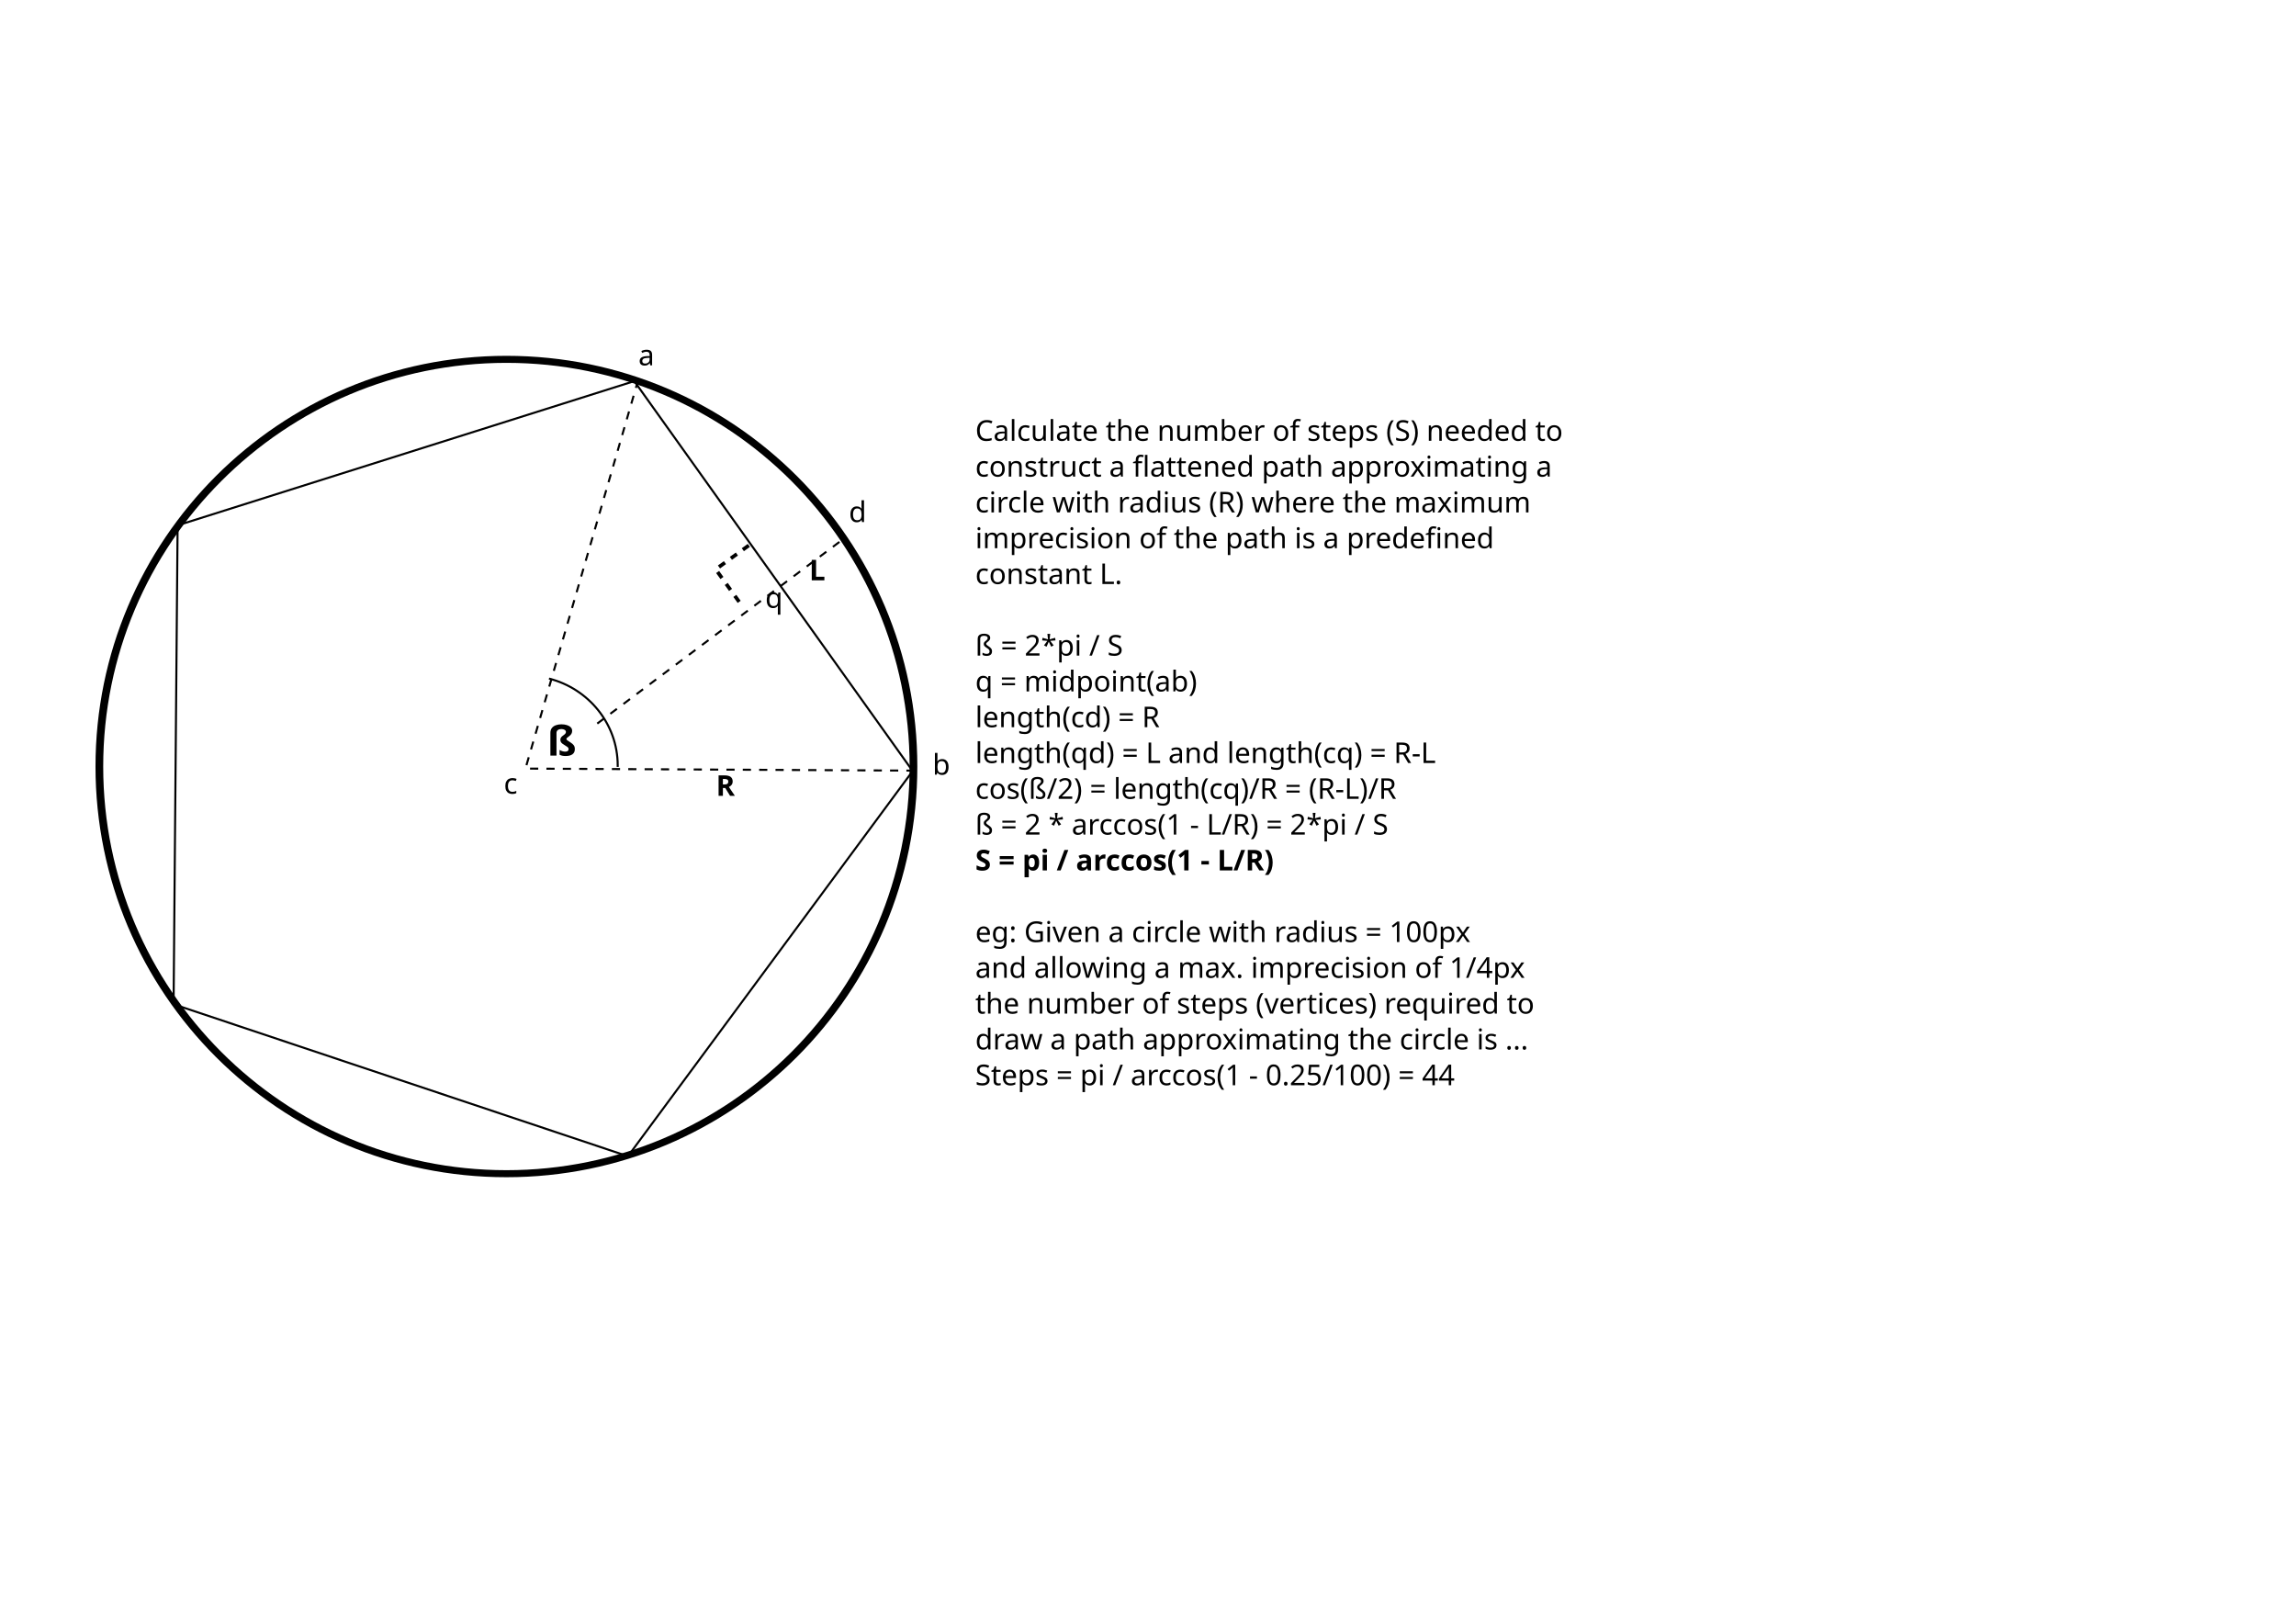
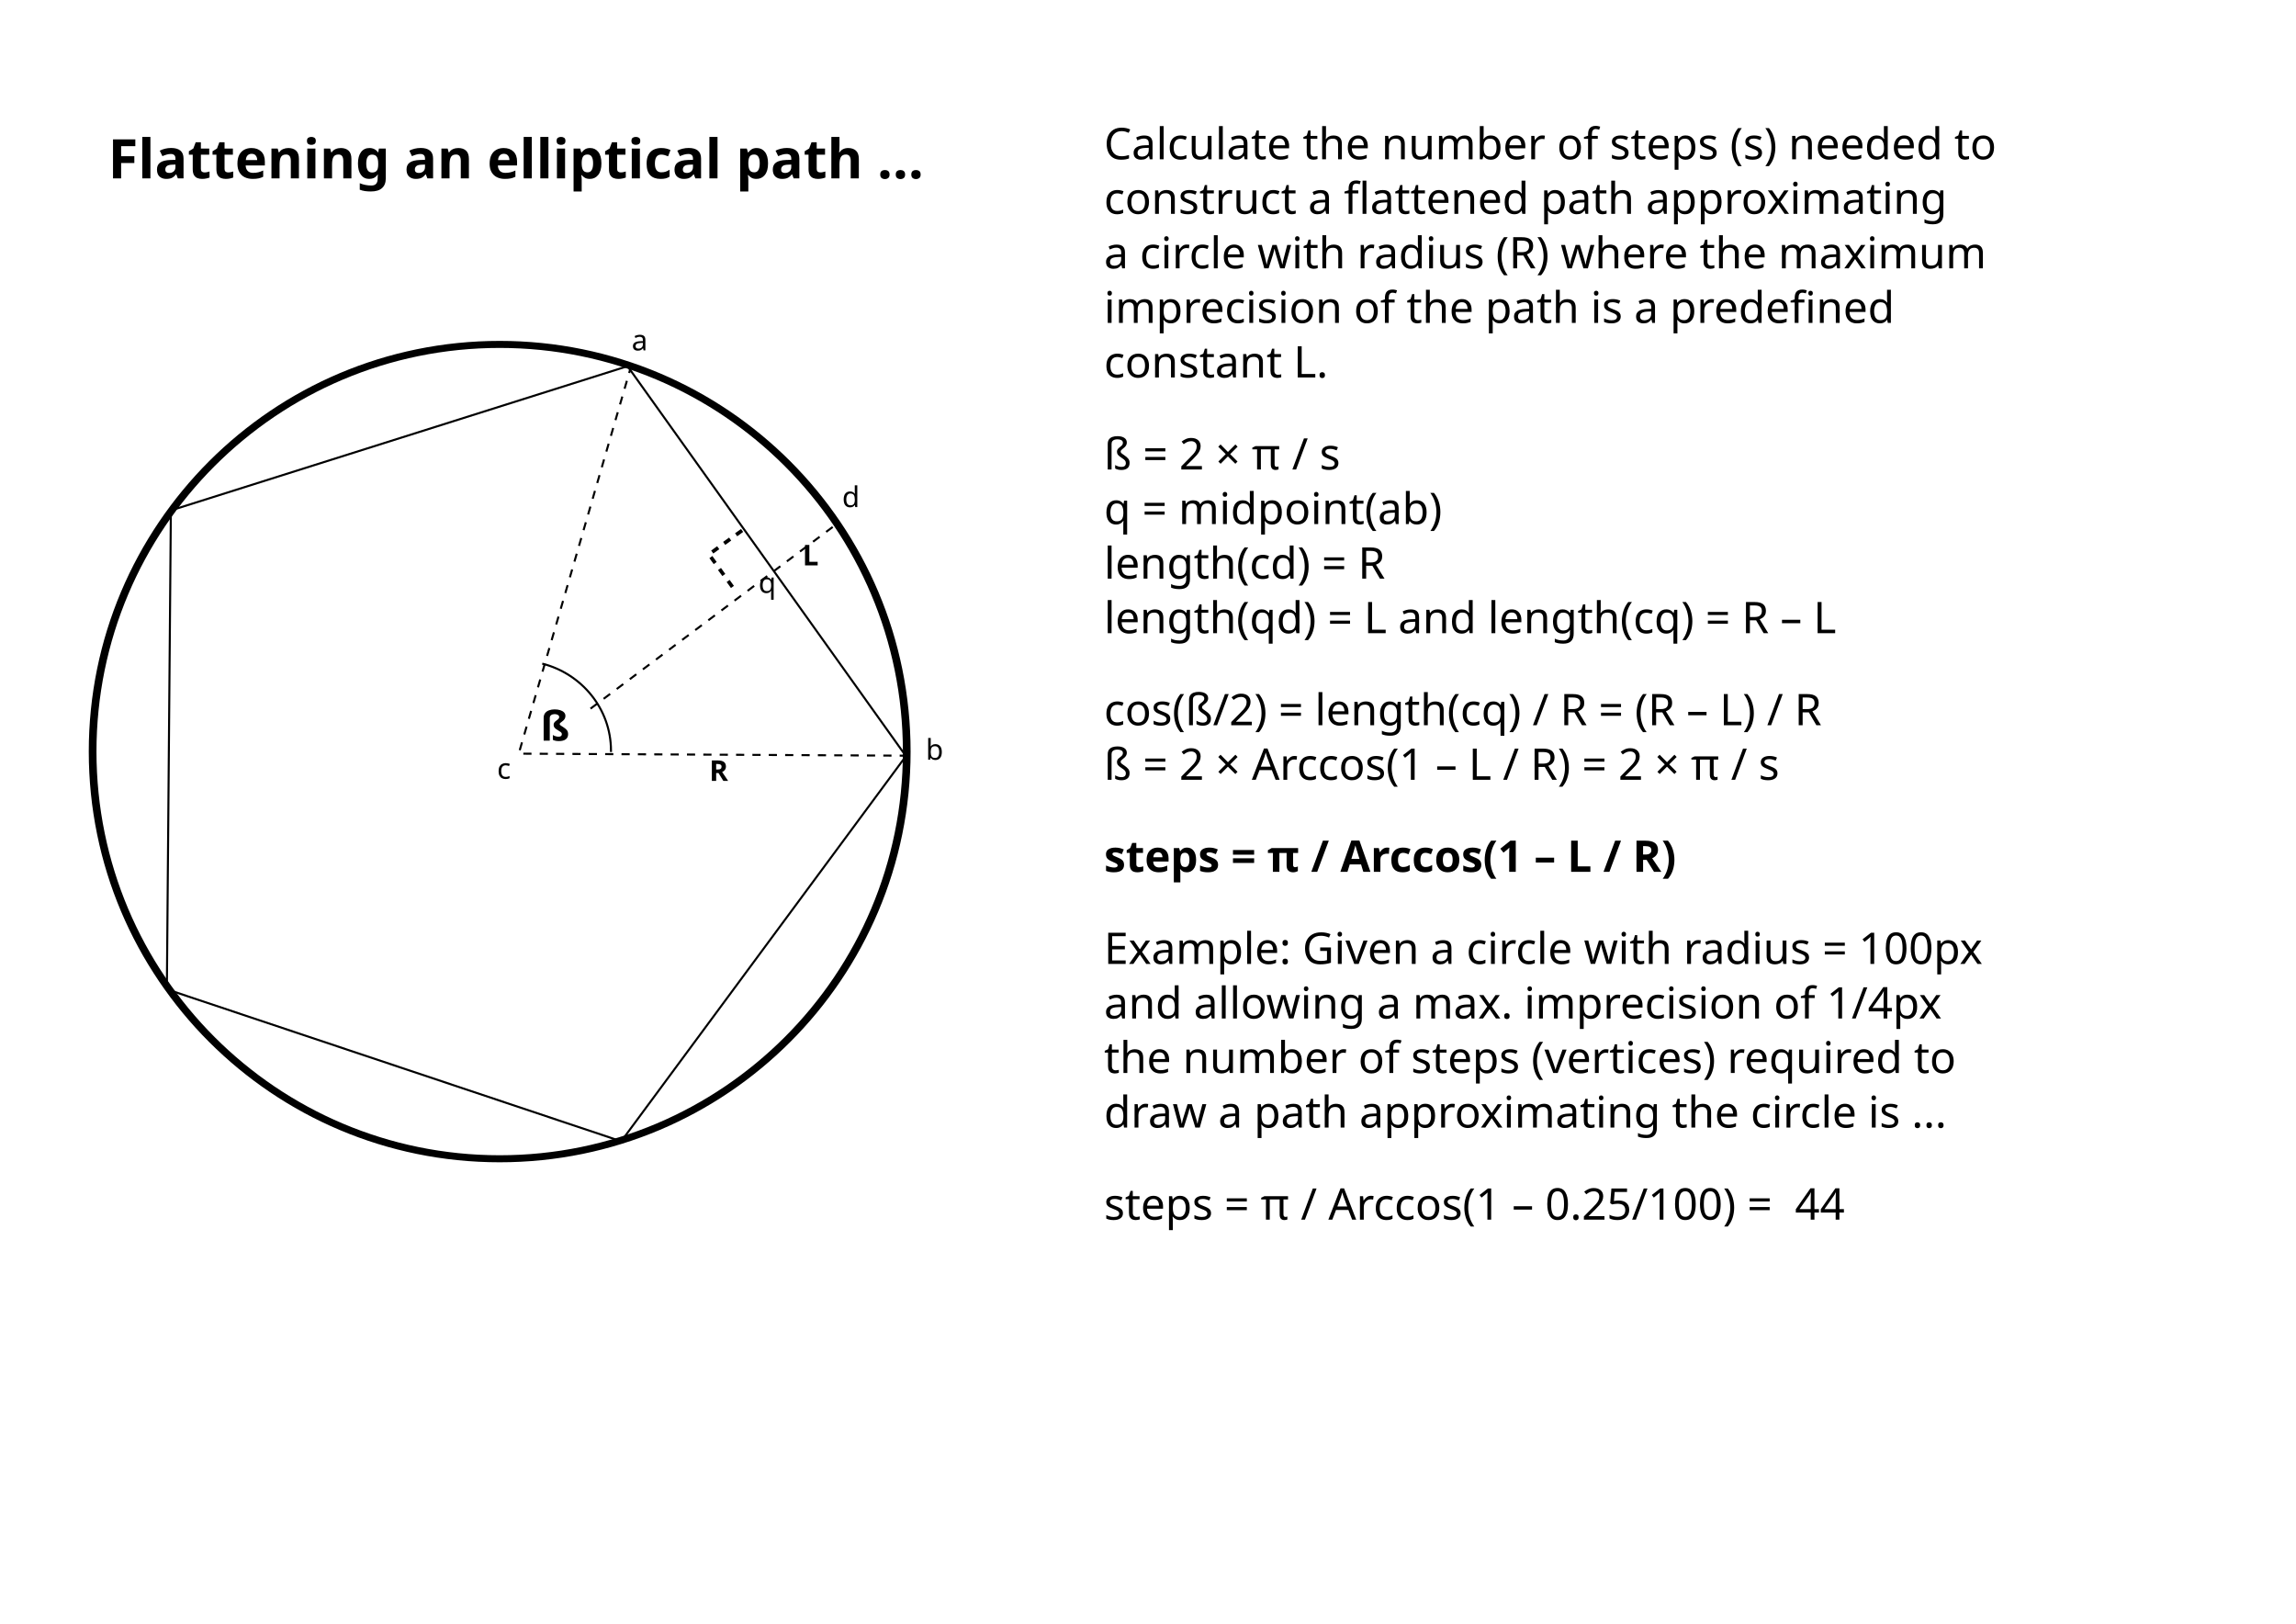
<svg xmlns="http://www.w3.org/2000/svg" version="1.1" viewBox="0 0 1122.52 793.701" id="svg96" width="297mm" height="210mm">
  <defs id="defs100" />
-   <g id="g12" style="fill:none;stroke:#000000" transform="translate(322,123.7008)">
-     <path style="color:#000000;stroke-width:3.509" d="m 513.5,810.4 a 185.3,203.1 0 1 1 -370.6,0 185.3,203.1 0 1 1 370.6,0 z" transform="matrix(1.074,0,0,0.98,-426.9,-543.2)" id="path2" />
-     <g id="g10">
-       <path transform="translate(-295,-530.9)" d="M 280,972.4 57.87,898.1 59.83,664 283.1,593.5 419.2,784.1 Z" id="path4" />
-       <path style="color:#000000;stroke-dasharray:4, 4" d="M -30,230 90,140" id="path6" />
-       <path style="color:#000000;stroke-dasharray:4, 4" d="M -10,62.08 -65.1,252 l 190.8,1" id="path8" />
+   <flowRoot xml:space="preserve" id="flowRoot4556" style="font-style:normal;font-variant:normal;font-weight:normal;font-stretch:normal;font-size:14.667px;line-height:1.25;font-family:sans-serif;-inkscape-font-specification:sans-serif;letter-spacing:0px;word-spacing:0px;fill:#000000;fill-opacity:1;stroke:none">
+     <flowRegion id="flowRegion4558">
+       <rect id="rect4560" width="371.231" height="426.961" x="489.432" y="128.541" />
+     </flowRegion>
+     <flowPara id="flowPara4602" style="font-style:normal;font-variant:normal;font-weight:normal;font-stretch:normal;font-size:13.333px;font-family:sans-serif;-inkscape-font-specification:'sans-serif, Normal';font-variant-ligatures:normal;font-variant-caps:normal;font-variant-numeric:normal;font-feature-settings:normal;text-align:start;writing-mode:lr-tb;text-anchor:start" />
+   </flowRoot>
+   <flowRoot xml:space="preserve" id="flowRoot4794" style="font-style:normal;font-variant:normal;font-weight:normal;font-stretch:normal;font-size:14.667px;line-height:1.25;font-family:sans-serif;-inkscape-font-specification:sans-serif;letter-spacing:0px;word-spacing:0px;fill:#000000;fill-opacity:1;stroke:none" transform="translate(14,72)">
+     <flowRegion id="flowRegion4796">
+       <rect id="rect4798" width="362.242" height="493.926" x="462.915" y="97.98" />
+     </flowRegion>
+     <flowPara id="flowPara4840" style="font-style:normal;font-variant:normal;font-weight:normal;font-stretch:normal;font-size:14.667px;font-family:Tahoma;-inkscape-font-specification:'Tahoma, Normal';font-variant-ligatures:normal;font-variant-caps:normal;font-variant-numeric:normal;font-feature-settings:normal;text-align:start;writing-mode:lr-tb;text-anchor:start" />
+   </flowRoot>
+   <flowRoot xml:space="preserve" id="flowRoot5001" style="fill:black;fill-opacity:1;stroke:none;font-family:sans-serif;font-style:normal;font-weight:normal;font-size:14.667px;line-height:1.25;letter-spacing:0px;word-spacing:0px;-inkscape-font-specification:sans-serif;font-stretch:normal;font-variant:normal">
+     <flowRegion id="flowRegion5003">
+       <rect id="rect5005" width="290.333" height="449.432" x="475.05" y="160.9" />
+     </flowRegion>
+     <flowPara id="flowPara5007" />
+   </flowRoot>
+   <flowRoot xml:space="preserve" id="flowRoot5105" style="fill:black;fill-opacity:1;stroke:none;font-family:sans-serif;font-style:normal;font-weight:normal;font-size:14.667px;line-height:1.25;letter-spacing:0px;word-spacing:0px;-inkscape-font-specification:sans-serif;font-stretch:normal;font-variant:normal">
+     <flowRegion id="flowRegion5107">
+       <rect id="rect5109" width="564.467" height="828.838" x="600.193" y="14.879" />
+     </flowRegion>
+     <flowPara id="flowPara5111" />
+   </flowRoot>
+   <g transform="translate(-3.29161,-7.30034)" id="g5170">
+     <g id="g5140">
+       <g id="g12" style="fill:none;stroke:#000000" transform="translate(322,123.7008)">
+         <path style="color:#000000;stroke-width:3.509" d="m 513.5,810.4 a 185.3,203.1 0 1 1 -370.6,0 185.3,203.1 0 1 1 370.6,0 z" transform="matrix(1.074,0,0,0.98,-426.9,-543.2)" id="path2" />
+         <g id="g10">
+           <path transform="translate(-295,-530.9)" d="M 280,972.4 57.87,898.1 59.83,664 283.1,593.5 419.2,784.1 Z" id="path4" />
+           <path style="color:#000000;stroke-dasharray:4, 4" d="M -30,230 90,140" id="path6" />
+           <path style="color:#000000;stroke-dasharray:4, 4" d="M -10,62.08 -65.1,252 l 190.8,1" id="path8" />
+         </g>
+       </g>
+       <g font-size="14px" id="g34" style="font-size:14px;font-family:Tahoma;fill:#000000" transform="translate(322,123.7008)">
+         <text style="color:#000000;line-height:125%;text-indent:0;letter-spacing:0px;word-spacing:0px;text-transform:none" xml:space="preserve" line-height="125%" y="264.274" x="-75.704" id="text16">
+           <tspan x="-75.704" y="264.274" id="tspan14">c</tspan>
+         </text>
+         <text style="color:#000000;line-height:125%;text-indent:0;letter-spacing:0px;word-spacing:0px;text-transform:none" xml:space="preserve" line-height="125%" y="54.874" x="-9.904" id="text20">
+           <tspan x="-9.904" y="54.874" id="tspan18">a</tspan>
+         </text>
+         <text style="color:#000000;line-height:125%;text-indent:0;letter-spacing:0px;word-spacing:0px;text-transform:none" xml:space="preserve" line-height="125%" y="254.974" x="133.904" id="text24">
+           <tspan x="133.904" y="254.974" id="tspan22">b</tspan>
+         </text>
+         <text style="color:#000000;line-height:125%;text-indent:0;letter-spacing:0px;word-spacing:0px;text-transform:none" xml:space="preserve" line-height="125%" y="131.474" x="93.004" id="text28">
+           <tspan x="93.004" y="131.474" id="tspan26">d</tspan>
+         </text>
+         <text style="color:#000000;line-height:125%;text-indent:0;letter-spacing:0px;word-spacing:0px;text-transform:none" xml:space="preserve" line-height="125%" y="173.415" x="52.104" id="text32">
+           <tspan x="52.104" y="173.415" id="tspan30">q</tspan>
+         </text>
+       </g>
+       <g id="g44" transform="translate(322,123.7008)">
+         <path style="color:#000000;fill:none;stroke:#000000" d="m -20,251.2 v -0.7 c 0,-20.4 -14.3,-37.6 -33.6,-42.5" id="path36" />
+         <text style="color:#000000;font-size:20px;line-height:125%;font-family:Tahoma;text-indent:0;letter-spacing:0px;word-spacing:0px;text-transform:none;fill:#000000" xml:space="preserve" font-size="20px" line-height="125%" y="245.657" x="-54.476" id="text40">
+           <tspan y="245.657" x="-54.476" font-weight="bold" id="tspan38" style="font-weight:bold">ß</tspan>
+         </text>
+         <path style="color:#000000;fill:none;stroke:#000000;stroke-width:1.8;stroke-dasharray:3.6, 3.6" d="m 44.1,142.9 -16.2,11.7 11.7,16.2" id="path42" />
+       </g>
+       <g font-size="14px" id="g94" style="font-size:14px;font-family:Tahoma;fill:#000000" transform="translate(322,123.7008)">
+         <text style="color:#000000;line-height:125%;text-indent:0;letter-spacing:0px;word-spacing:0px;text-transform:none" xml:space="preserve" line-height="125%" y="159.974" x="73.604" id="text88">
+           <tspan y="159.974" x="73.604" font-weight="bold" id="tspan86" style="font-weight:bold">L</tspan>
+         </text>
+         <text style="color:#000000;line-height:125%;text-indent:0;letter-spacing:0px;word-spacing:0px;text-transform:none" xml:space="preserve" line-height="125%" y="265.325" x="28.052" id="text92">
+           <tspan y="265.325" x="28.052" font-weight="bold" id="tspan90" style="font-weight:bold">R</tspan>
+         </text>
+       </g>
    </g>
  </g>
-   <g font-size="14px" id="g34" style="font-size:14px;font-family:Tahoma;fill:#000000" transform="translate(322,123.7008)">
-     <text style="color:#000000;line-height:125%;text-indent:0;letter-spacing:0px;word-spacing:0px;text-transform:none" xml:space="preserve" line-height="125%" y="264.274" x="-75.704" id="text16">
-       <tspan x="-75.704" y="264.274" id="tspan14">c</tspan>
-     </text>
-     <text style="color:#000000;line-height:125%;text-indent:0;letter-spacing:0px;word-spacing:0px;text-transform:none" xml:space="preserve" line-height="125%" y="54.874" x="-9.904" id="text20">
-       <tspan x="-9.904" y="54.874" id="tspan18">a</tspan>
-     </text>
-     <text style="color:#000000;line-height:125%;text-indent:0;letter-spacing:0px;word-spacing:0px;text-transform:none" xml:space="preserve" line-height="125%" y="254.974" x="133.904" id="text24">
-       <tspan x="133.904" y="254.974" id="tspan22">b</tspan>
-     </text>
-     <text style="color:#000000;line-height:125%;text-indent:0;letter-spacing:0px;word-spacing:0px;text-transform:none" xml:space="preserve" line-height="125%" y="131.474" x="93.004" id="text28">
-       <tspan x="93.004" y="131.474" id="tspan26">d</tspan>
-     </text>
-     <text style="color:#000000;line-height:125%;text-indent:0;letter-spacing:0px;word-spacing:0px;text-transform:none" xml:space="preserve" line-height="125%" y="173.415" x="52.104" id="text32">
-       <tspan x="52.104" y="173.415" id="tspan30">q</tspan>
-     </text>
-   </g>
-   <g id="g44" transform="translate(322,123.7008)">
-     <path style="color:#000000;fill:none;stroke:#000000" d="m -20,251.2 v -0.7 c 0,-20.4 -14.3,-37.6 -33.6,-42.5" id="path36" />
-     <text style="color:#000000;font-size:20px;line-height:125%;font-family:Tahoma;text-indent:0;letter-spacing:0px;word-spacing:0px;text-transform:none;fill:#000000" xml:space="preserve" font-size="20px" line-height="125%" y="245.657" x="-54.476" id="text40">
-       <tspan y="245.657" x="-54.476" font-weight="bold" id="tspan38" style="font-weight:bold">ß</tspan>
-     </text>
-     <path style="color:#000000;fill:none;stroke:#000000;stroke-width:1.8;stroke-dasharray:3.6, 3.6" d="m 44.1,142.9 -16.2,11.7 11.7,16.2" id="path42" />
-   </g>
-   <g font-size="14px" id="g94" style="font-size:14px;font-family:Tahoma;fill:#000000" transform="translate(322,123.7008)">
-     <text style="color:#000000;line-height:125%;text-indent:0;letter-spacing:0px;word-spacing:0px;text-transform:none" xml:space="preserve" line-height="125%" y="91.774" x="154.804" id="text84">
-       <tspan x="154.804" y="91.774" id="tspan46">Calculate the number of steps (S) needed to </tspan>
-       <tspan x="154.804" y="109.274" id="tspan48">construct a flattened path approximating a</tspan>
-       <tspan x="154.804" y="126.774" id="tspan50">circle with radius (R) where the maximum </tspan>
-       <tspan x="154.804" y="144.274" id="tspan52">imprecision of the path is a predefined </tspan>
-       <tspan x="154.804" y="161.774" id="tspan54">constant L.</tspan>
-       <tspan x="154.804" y="179.274" id="tspan56" />
-       <tspan x="154.804" y="196.774" id="tspan58">ß = 2*pi / S</tspan>
-       <tspan x="154.804" y="214.274" id="tspan60">q = midpoint(ab)</tspan>
-       <tspan x="154.804" y="231.774" id="tspan62">length(cd) = R </tspan>
-       <tspan x="154.804" y="249.274" id="tspan64">length(qd) = L and length(cq) = R-L</tspan>
-       <tspan x="154.804" y="266.774" id="tspan66">cos(ß/2) = length(cq)/R = (R-L)/R</tspan>
-       <tspan x="154.804" y="284.274" id="tspan68">ß = 2 * arccos(1 - L/R) = 2*pi / S</tspan>
-       <tspan y="301.774" x="154.804" font-weight="bold" id="tspan70" style="font-weight:bold">S = pi / arccos(1 - L/R)</tspan>
-       <tspan x="154.804" y="319.274" id="tspan72" />
-       <tspan x="154.804" y="336.774" id="tspan74">eg: Given a circle with radius = 100px </tspan>
-       <tspan x="154.804" y="354.274" id="tspan76">and allowing a max. imprecision of 1/4px</tspan>
-       <tspan x="154.804" y="371.774" id="tspan78">the number of steps (vertices) required to </tspan>
-       <tspan x="154.804" y="389.274" id="tspan80">draw a path approximating the circle is ...</tspan>
-       <tspan x="154.804" y="406.774" id="tspan82">Steps = pi / arccos(1 - 0.25/100) = 44</tspan>
-     </text>
-     <text style="color:#000000;line-height:125%;text-indent:0;letter-spacing:0px;word-spacing:0px;text-transform:none" xml:space="preserve" line-height="125%" y="159.974" x="73.604" id="text88">
-       <tspan y="159.974" x="73.604" font-weight="bold" id="tspan86" style="font-weight:bold">L</tspan>
-     </text>
-     <text style="color:#000000;line-height:125%;text-indent:0;letter-spacing:0px;word-spacing:0px;text-transform:none" xml:space="preserve" line-height="125%" y="265.325" x="28.052" id="text92">
-       <tspan y="265.325" x="28.052" font-weight="bold" id="tspan90" style="font-weight:bold">R</tspan>
-     </text>
-   </g>
+   <text xml:space="preserve" style="font-style:normal;font-variant:normal;font-weight:normal;font-stretch:normal;font-size:14.667px;line-height:1.25;font-family:sans-serif;-inkscape-font-specification:sans-serif;letter-spacing:0px;word-spacing:0px;fill:#000000;fill-opacity:1;stroke:none" x="539.763" y="77.847" id="text4844">
+     <tspan id="tspan4842" x="539.763" y="77.847" style="font-style:normal;font-variant:normal;font-weight:normal;font-stretch:normal;font-size:21.333px;font-family:Tahoma;-inkscape-font-specification:'Tahoma, Bold';font-variant-ligatures:normal;font-variant-caps:normal;font-variant-numeric:normal;font-feature-settings:normal;text-align:start;writing-mode:lr-tb;text-anchor:start">Calculate the number of steps (s) needed to </tspan>
+     <tspan x="539.763" y="104.514" style="font-style:normal;font-variant:normal;font-weight:normal;font-stretch:normal;font-size:21.333px;font-family:Tahoma;-inkscape-font-specification:'Tahoma, Bold';font-variant-ligatures:normal;font-variant-caps:normal;font-variant-numeric:normal;font-feature-settings:normal;text-align:start;writing-mode:lr-tb;text-anchor:start" id="tspan5341">construct a flattened path approximating </tspan>
+     <tspan x="539.763" y="131.181" style="font-style:normal;font-variant:normal;font-weight:normal;font-stretch:normal;font-size:21.333px;font-family:Tahoma;-inkscape-font-specification:'Tahoma, Bold';font-variant-ligatures:normal;font-variant-caps:normal;font-variant-numeric:normal;font-feature-settings:normal;text-align:start;writing-mode:lr-tb;text-anchor:start" id="tspan5343">a circle with radius (R) where the maximum </tspan>
+     <tspan x="539.763" y="157.847" style="font-style:normal;font-variant:normal;font-weight:normal;font-stretch:normal;font-size:21.333px;font-family:Tahoma;-inkscape-font-specification:'Tahoma, Bold';font-variant-ligatures:normal;font-variant-caps:normal;font-variant-numeric:normal;font-feature-settings:normal;text-align:start;writing-mode:lr-tb;text-anchor:start" id="tspan5345">imprecision of the path is a predefined </tspan>
+     <tspan x="539.763" y="184.514" style="font-style:normal;font-variant:normal;font-weight:normal;font-stretch:normal;font-size:21.333px;font-family:Tahoma;-inkscape-font-specification:'Tahoma, Bold';font-variant-ligatures:normal;font-variant-caps:normal;font-variant-numeric:normal;font-feature-settings:normal;text-align:start;writing-mode:lr-tb;text-anchor:start" id="tspan5347">constant L.</tspan>
+     <tspan x="539.763" y="204.694" style="font-style:normal;font-variant:normal;font-weight:normal;font-stretch:normal;font-size:21.333px;font-family:Tahoma;-inkscape-font-specification:'Tahoma, Bold';font-variant-ligatures:normal;font-variant-caps:normal;font-variant-numeric:normal;font-feature-settings:normal;text-align:start;writing-mode:lr-tb;text-anchor:start" id="tspan5349" />
+     <tspan x="539.763" y="229.514" style="font-style:normal;font-variant:normal;font-weight:normal;font-stretch:normal;font-size:21.333px;font-family:Tahoma;-inkscape-font-specification:'Tahoma, Bold';font-variant-ligatures:normal;font-variant-caps:normal;font-variant-numeric:normal;font-feature-settings:normal;text-align:start;writing-mode:lr-tb;text-anchor:start" id="tspan5351">ß = 2 × π / s</tspan>
+     <tspan x="539.763" y="256.181" style="font-style:normal;font-variant:normal;font-weight:normal;font-stretch:normal;font-size:21.333px;font-family:Tahoma;-inkscape-font-specification:'Tahoma, Bold';font-variant-ligatures:normal;font-variant-caps:normal;font-variant-numeric:normal;font-feature-settings:normal;text-align:start;writing-mode:lr-tb;text-anchor:start" id="tspan5353">q = midpoint(ab)</tspan>
+     <tspan x="539.763" y="282.847" style="font-style:normal;font-variant:normal;font-weight:normal;font-stretch:normal;font-size:21.333px;font-family:Tahoma;-inkscape-font-specification:'Tahoma, Bold';font-variant-ligatures:normal;font-variant-caps:normal;font-variant-numeric:normal;font-feature-settings:normal;text-align:start;writing-mode:lr-tb;text-anchor:start" id="tspan5355">length(cd) = R </tspan>
+     <tspan x="539.763" y="309.514" style="font-style:normal;font-variant:normal;font-weight:normal;font-stretch:normal;font-size:21.333px;font-family:Tahoma;-inkscape-font-specification:'Tahoma, Bold';font-variant-ligatures:normal;font-variant-caps:normal;font-variant-numeric:normal;font-feature-settings:normal;text-align:start;writing-mode:lr-tb;text-anchor:start" id="tspan5357">length(qd) = L and length(cq) = R – L</tspan>
+     <tspan x="539.763" y="329.694" style="font-style:normal;font-variant:normal;font-weight:normal;font-stretch:normal;font-size:21.333px;font-family:Tahoma;-inkscape-font-specification:'Tahoma, Bold';font-variant-ligatures:normal;font-variant-caps:normal;font-variant-numeric:normal;font-feature-settings:normal;text-align:start;writing-mode:lr-tb;text-anchor:start" id="tspan5359" />
+     <tspan x="539.763" y="354.514" style="font-style:normal;font-variant:normal;font-weight:normal;font-stretch:normal;font-size:21.333px;font-family:Tahoma;-inkscape-font-specification:'Tahoma, Bold';font-variant-ligatures:normal;font-variant-caps:normal;font-variant-numeric:normal;font-feature-settings:normal;text-align:start;writing-mode:lr-tb;text-anchor:start" id="tspan5361">cos(ß/2) = length(cq) / R = (R – L) / R </tspan>
+     <tspan x="539.763" y="381.181" style="font-style:normal;font-variant:normal;font-weight:normal;font-stretch:normal;font-size:21.333px;font-family:Tahoma;-inkscape-font-specification:'Tahoma, Bold';font-variant-ligatures:normal;font-variant-caps:normal;font-variant-numeric:normal;font-feature-settings:normal;text-align:start;writing-mode:lr-tb;text-anchor:start" id="tspan5363">ß = 2 × Arccos(1 – L / R) = 2 × π / s</tspan>
+     <tspan x="539.763" y="401.361" style="font-style:normal;font-variant:normal;font-weight:normal;font-stretch:normal;font-size:21.333px;font-family:Tahoma;-inkscape-font-specification:'Tahoma, Bold';font-variant-ligatures:normal;font-variant-caps:normal;font-variant-numeric:normal;font-feature-settings:normal;text-align:start;writing-mode:lr-tb;text-anchor:start" id="tspan5385" />
+     <tspan x="539.763" y="426.181" style="font-style:normal;font-variant:normal;font-weight:bold;font-stretch:normal;font-size:21.333px;font-family:Tahoma;-inkscape-font-specification:'Tahoma, Bold';font-variant-ligatures:normal;font-variant-caps:normal;font-variant-numeric:normal;font-feature-settings:normal;text-align:start;writing-mode:lr-tb;text-anchor:start" id="tspan5365">steps = π / Arccos(1 – L / R)</tspan>
+     <tspan x="539.763" y="446.361" style="font-style:normal;font-variant:normal;font-weight:normal;font-stretch:normal;font-size:21.333px;font-family:Tahoma;-inkscape-font-specification:'Tahoma, Bold';font-variant-ligatures:normal;font-variant-caps:normal;font-variant-numeric:normal;font-feature-settings:normal;text-align:start;writing-mode:lr-tb;text-anchor:start" id="tspan5367" />
+     <tspan x="539.763" y="471.181" style="font-style:normal;font-variant:normal;font-weight:normal;font-stretch:normal;font-size:21.333px;font-family:Tahoma;-inkscape-font-specification:'Tahoma, Bold';font-variant-ligatures:normal;font-variant-caps:normal;font-variant-numeric:normal;font-feature-settings:normal;text-align:start;writing-mode:lr-tb;text-anchor:start" id="tspan5369">Example: Given a circle with radius = 100px </tspan>
+     <tspan x="539.763" y="497.847" style="font-style:normal;font-variant:normal;font-weight:normal;font-stretch:normal;font-size:21.333px;font-family:Tahoma;-inkscape-font-specification:'Tahoma, Bold';font-variant-ligatures:normal;font-variant-caps:normal;font-variant-numeric:normal;font-feature-settings:normal;text-align:start;writing-mode:lr-tb;text-anchor:start" id="tspan5371">and allowing a max. imprecision of 1/4px</tspan>
+     <tspan x="539.763" y="524.514" style="font-style:normal;font-variant:normal;font-weight:normal;font-stretch:normal;font-size:21.333px;font-family:Tahoma;-inkscape-font-specification:'Tahoma, Bold';font-variant-ligatures:normal;font-variant-caps:normal;font-variant-numeric:normal;font-feature-settings:normal;text-align:start;writing-mode:lr-tb;text-anchor:start" id="tspan5373">the number of steps (vertices) required to </tspan>
+     <tspan x="539.763" y="551.181" style="font-style:normal;font-variant:normal;font-weight:normal;font-stretch:normal;font-size:21.333px;font-family:Tahoma;-inkscape-font-specification:'Tahoma, Bold';font-variant-ligatures:normal;font-variant-caps:normal;font-variant-numeric:normal;font-feature-settings:normal;text-align:start;writing-mode:lr-tb;text-anchor:start" id="tspan5375">draw a path approximating the circle is ...</tspan>
+     <tspan x="539.763" y="571.361" style="font-style:normal;font-variant:normal;font-weight:normal;font-stretch:normal;font-size:21.333px;font-family:Tahoma;-inkscape-font-specification:'Tahoma, Bold';font-variant-ligatures:normal;font-variant-caps:normal;font-variant-numeric:normal;font-feature-settings:normal;text-align:start;writing-mode:lr-tb;text-anchor:start" id="tspan5377" />
+     <tspan x="539.763" y="596.181" style="font-style:normal;font-variant:normal;font-weight:normal;font-stretch:normal;font-size:21.333px;font-family:Tahoma;-inkscape-font-specification:'Tahoma, Bold';font-variant-ligatures:normal;font-variant-caps:normal;font-variant-numeric:normal;font-feature-settings:normal;text-align:start;writing-mode:lr-tb;text-anchor:start" id="tspan5379">steps = π / Arccos(1 – 0.25/100) =  44</tspan>
+   </text>
+   <text xml:space="preserve" style="font-style:normal;font-variant:normal;font-weight:normal;font-stretch:normal;font-size:14.667px;line-height:1.25;font-family:sans-serif;-inkscape-font-specification:sans-serif;letter-spacing:0px;word-spacing:0px;fill:#000000;fill-opacity:1;stroke:none" x="47.337" y="55.963" id="text5383">
+     <tspan id="tspan5381" x="47.337" y="68.94" style="font-style:normal;font-variant:normal;font-weight:bold;font-stretch:normal;font-size:21.333px;font-family:Tahoma;-inkscape-font-specification:'Tahoma, Normal';font-variant-ligatures:normal;font-variant-caps:normal;font-variant-numeric:normal;font-feature-settings:normal;text-align:start;writing-mode:lr-tb;text-anchor:start" />
+   </text>
+   <text xml:space="preserve" style="font-style:normal;font-variant:normal;font-weight:normal;font-stretch:normal;font-size:14.667px;line-height:1.25;font-family:sans-serif;-inkscape-font-specification:sans-serif;letter-spacing:0px;word-spacing:0px;fill:#000000;fill-opacity:1;stroke:none" x="52.849" y="87.185" id="text5405">
+     <tspan id="tspan5403" x="52.849" y="87.185" style="font-weight:bold;font-size:26.667px">Flattening an elliptical path ...</tspan>
+   </text>
</svg>
